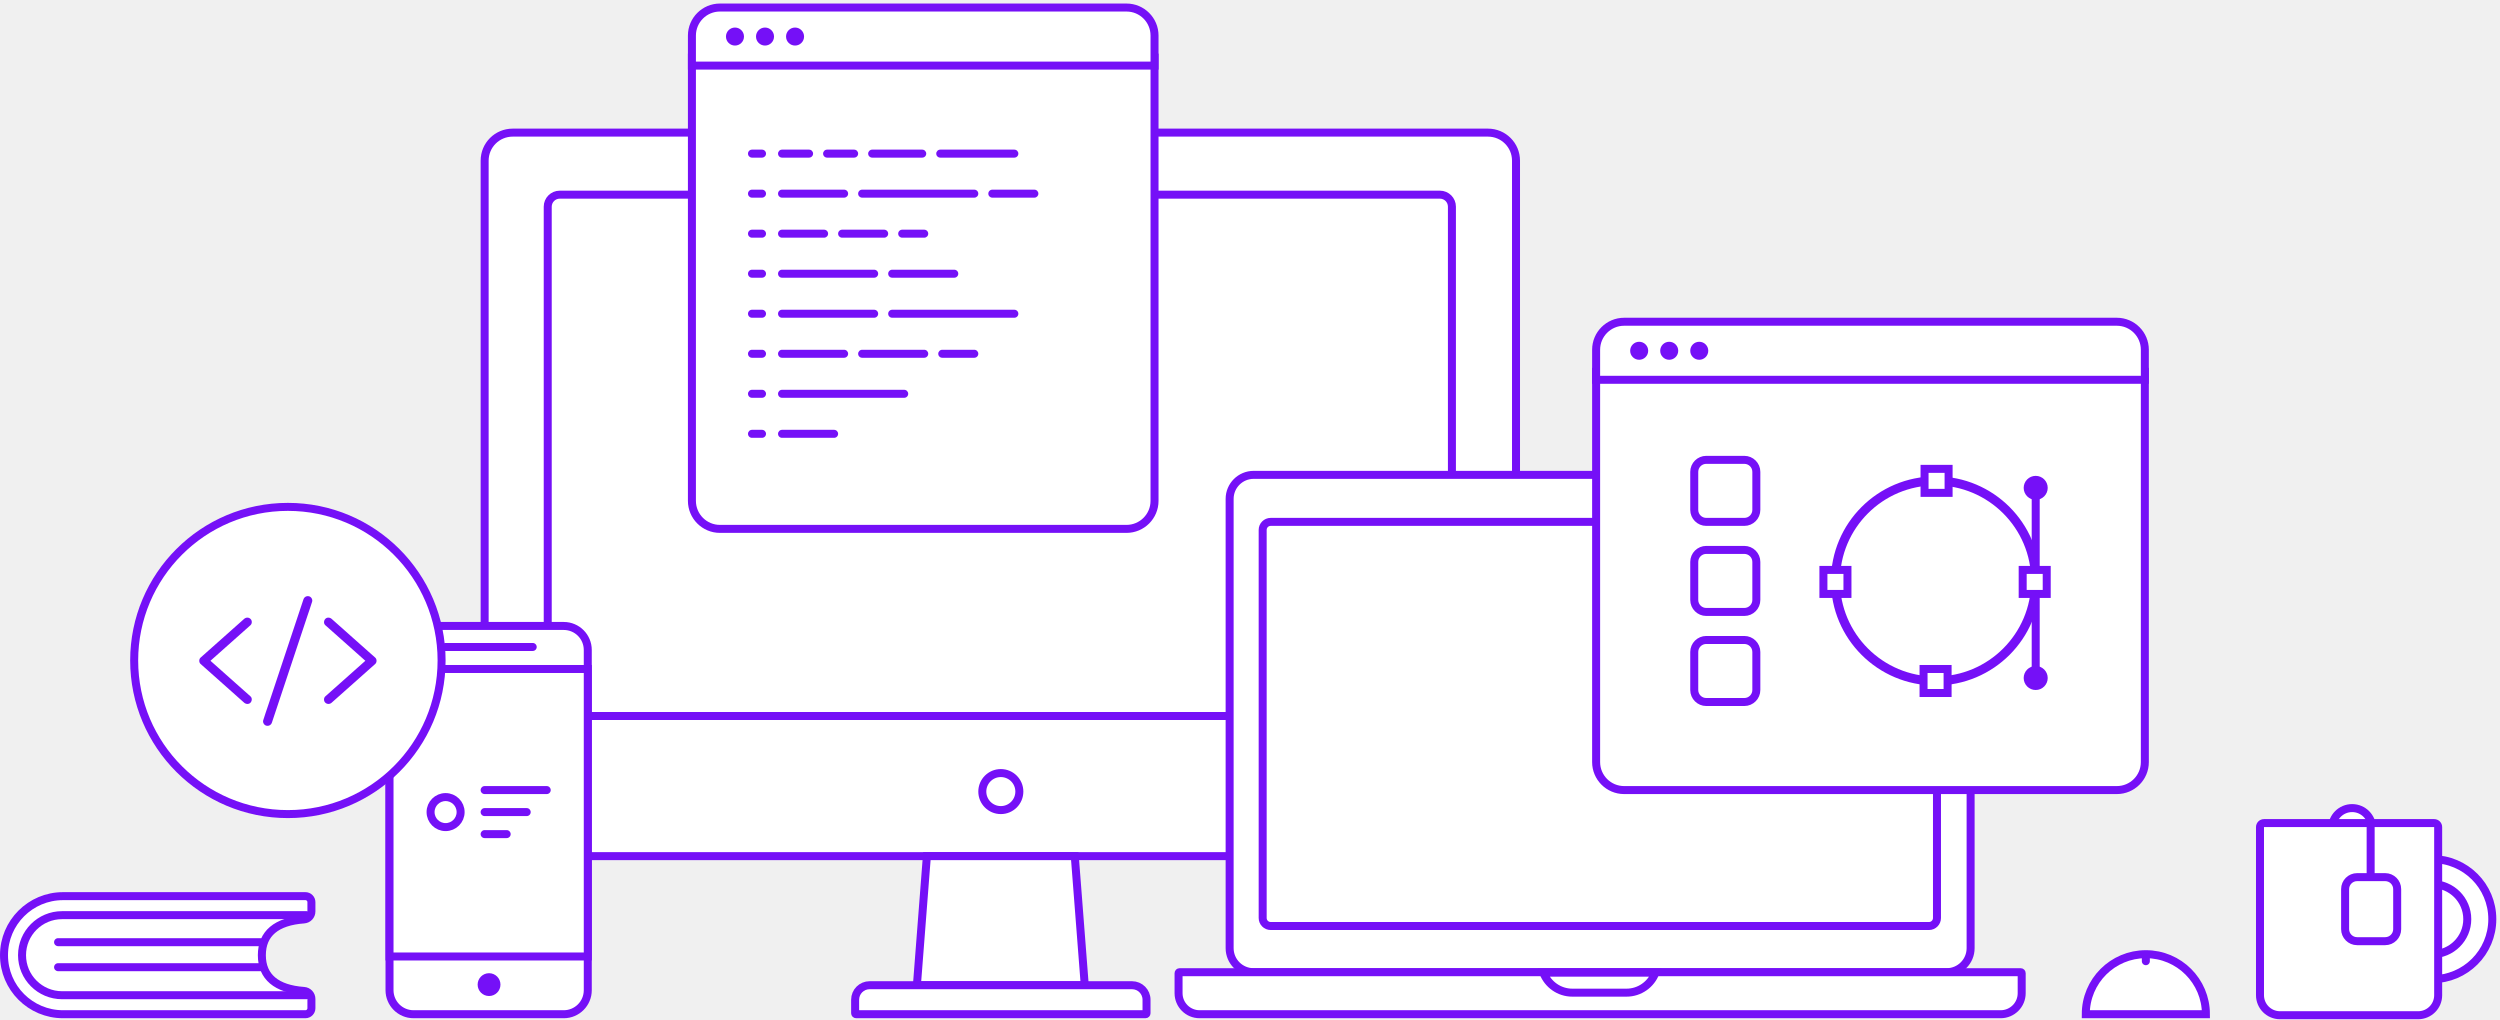
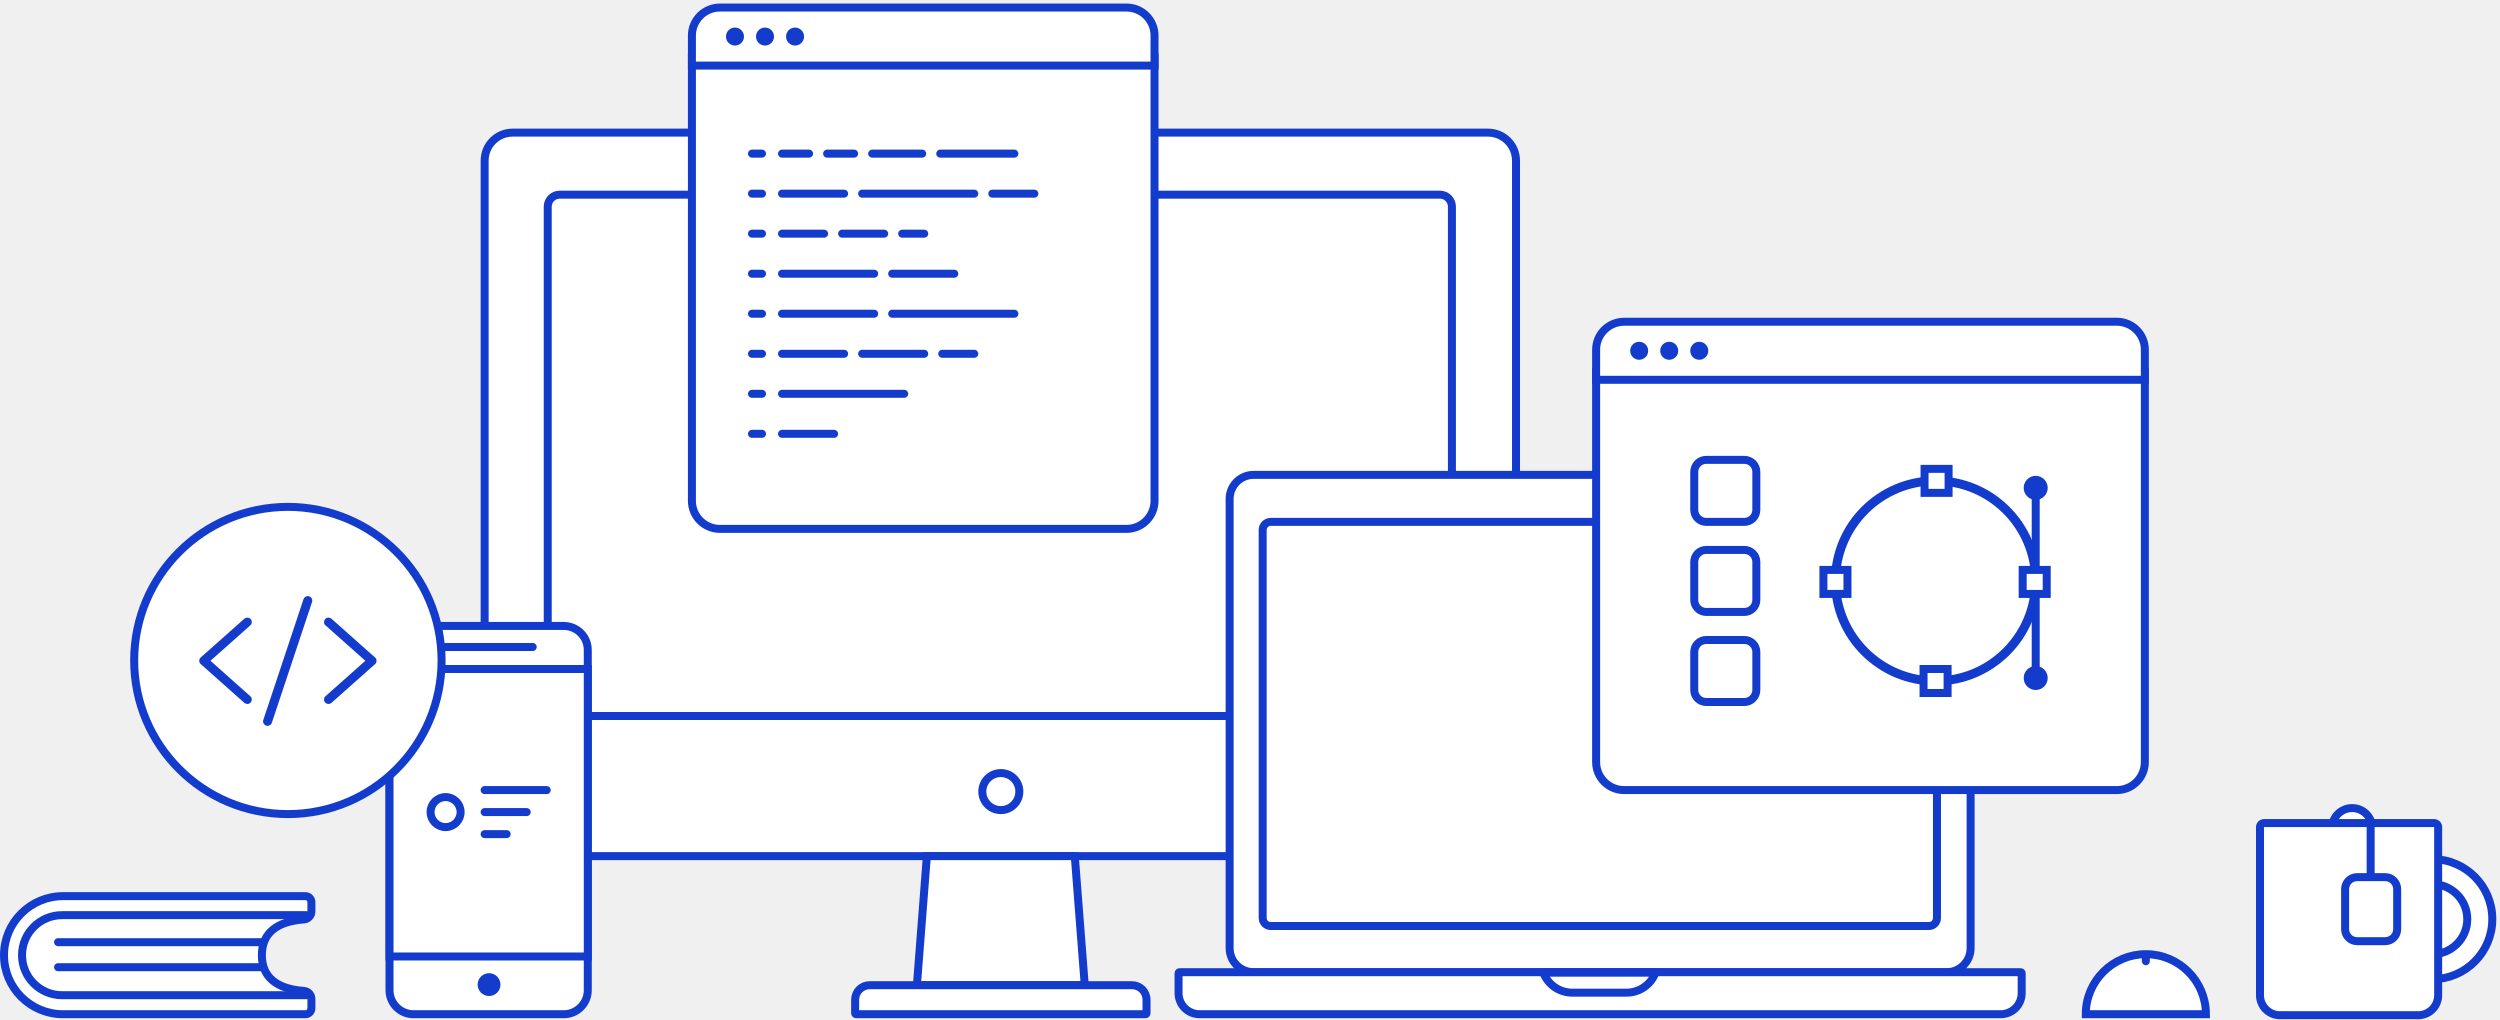
<svg xmlns="http://www.w3.org/2000/svg" width="650px" height="265px" viewBox="0 0 650 265" version="1.1">
  <g id="Website" stroke="none" stroke-width="1" fill="none" fill-rule="evenodd">
    <g id="Group-32" transform="translate(0, 3)">
-       <path d="M126.008,38.765 C126.008,34.738 129.264,31.482 133.298,31.482 L386.872,31.482 C390.899,31.482 394.162,34.74 394.162,38.765 L394.162,212.307 C394.162,216.334 390.906,219.591 386.872,219.591 L133.298,219.591 C129.271,219.591 126.008,216.332 126.008,212.307 L126.008,38.765 Z" id="Case" stroke="#7510F7" stroke-width="2.081" fill="#FFFFFF" />
-       <path d="M142.41,50.737 C142.41,49.012 143.813,47.613 145.536,47.613 L374.374,47.613 C376.103,47.613 377.5,49.004 377.5,50.737 L377.5,180.042 C377.5,181.766 376.097,183.166 374.374,183.166 L145.536,183.166 C143.807,183.166 142.41,181.774 142.41,180.042 L142.41,50.737 Z" id="Case" stroke="#7510F7" stroke-width="2.081" fill="#FFFFFF" />
-       <path d="M240.99,219.591 L279.441,219.591 L282.037,253.154 L238.394,253.154 L240.99,219.591 Z" id="Case" stroke="#7510F7" stroke-width="2.081" fill="#FFFFFF" />
-       <path d="M222.334,253.411 L222.334,256.927 C222.334,259.007 224.024,260.699 226.104,260.699 L294.326,260.699 C296.402,260.699 298.096,259.007 298.096,256.927 L298.096,253.411 C298.096,253.266 297.984,253.154 297.835,253.154 L222.596,253.154 C222.45,253.154 222.334,253.269 222.334,253.411 Z" id="Keyboard" stroke="#7510F7" stroke-width="2.081" fill="#FFFFFF" transform="translate(260.2153, 256.9265) scale(1, -1) translate(-260.2153, -256.9265) " />
-       <ellipse id="Oval-6" stroke="#7510F7" stroke-width="2.081" cx="260.215" cy="202.809" rx="4.816" ry="4.813" />
-       <rect id="Case" stroke="#7510F7" stroke-width="2.081" fill="#FFFFFF" x="101.275" y="159.75" width="51.547" height="100.949" rx="6.244" />
-       <path d="M101.275,170.937 L152.822,170.937 L152.822,245.687 L101.275,245.687 L101.275,170.937 Z" id="Case" stroke="#7510F7" stroke-width="2.081" fill="#FFFFFF" />
-       <rect id="Rectangle-11" fill="#7510F7" x="114.812" y="164.173" width="24.733" height="2.081" rx="1.041" />
-       <rect id="Rectangle-11" fill="#7510F7" x="124.185" y="250.032" width="5.936" height="5.932" rx="2.966" />
-       <ellipse id="Oval-6" stroke="#7510F7" stroke-width="2.081" fill="#FFFFFF" cx="115.854" cy="208.143" rx="3.905" ry="3.903" />
-       <rect id="Rectangle-11" fill="#7510F7" x="124.966" y="201.378" width="18.224" height="2.081" rx="1.041" />
-       <rect id="Rectangle-11" fill="#7510F7" x="124.966" y="207.102" width="13.017" height="2.081" rx="1.041" />
-       <rect id="Rectangle-11" fill="#7510F7" x="124.966" y="212.826" width="7.81" height="2.081" rx="1.041" />
-       <ellipse id="Oval-7" stroke="#7510F7" stroke-width="2.081" fill="#FFFFFF" cx="74.849" cy="168.726" rx="39.964" ry="39.937" />
-       <rect id="Case" stroke="#7510F7" stroke-width="2.081" fill="#FFFFFF" x="319.705" y="120.463" width="192.654" height="129.309" rx="6.244" />
-       <path d="M306.426,250.026 L306.426,255.235 C306.426,258.248 308.874,260.699 311.888,260.699 L520.176,260.699 C523.187,260.699 525.638,258.25 525.638,255.235 L525.638,250.026 C525.638,249.884 525.525,249.772 525.379,249.772 L306.685,249.772 C306.539,249.772 306.426,249.884 306.426,250.026 Z" id="Keyboard" stroke="#7510F7" stroke-width="2.081" fill="#FFFFFF" />
-       <path d="M430.429,249.889 L401.27,249.888 C402.434,252.961 405.402,255.092 408.808,255.092 L422.891,255.092 C426.297,255.092 429.265,252.962 430.429,249.889 Z" id="Notch" stroke="#7510F7" stroke-width="2.081" fill="#FFFFFF" />
-       <rect id="Screen" stroke="#7510F7" stroke-width="2.081" fill="#FFFFFF" x="328.295" y="132.691" width="175.32" height="105.073" rx="2.081" />
+       <path d="M126.008,38.765 C126.008,34.738 129.264,31.482 133.298,31.482 L386.872,31.482 C390.899,31.482 394.162,34.74 394.162,38.765 L394.162,212.307 C394.162,216.334 390.906,219.591 386.872,219.591 L133.298,219.591 C129.271,219.591 126.008,216.332 126.008,212.307 L126.008,38.765 Z" id="Case" stroke="#133ccd" stroke-width="2.081" fill="#FFFFFF" />
+       <path d="M142.41,50.737 C142.41,49.012 143.813,47.613 145.536,47.613 L374.374,47.613 C376.103,47.613 377.5,49.004 377.5,50.737 L377.5,180.042 C377.5,181.766 376.097,183.166 374.374,183.166 L145.536,183.166 C143.807,183.166 142.41,181.774 142.41,180.042 L142.41,50.737 Z" id="Case" stroke="#133ccd" stroke-width="2.081" fill="#FFFFFF" />
+       <path d="M240.99,219.591 L279.441,219.591 L282.037,253.154 L238.394,253.154 L240.99,219.591 Z" id="Case" stroke="#133ccd" stroke-width="2.081" fill="#FFFFFF" />
+       <path d="M222.334,253.411 L222.334,256.927 C222.334,259.007 224.024,260.699 226.104,260.699 L294.326,260.699 C296.402,260.699 298.096,259.007 298.096,256.927 L298.096,253.411 C298.096,253.266 297.984,253.154 297.835,253.154 L222.596,253.154 C222.45,253.154 222.334,253.269 222.334,253.411 Z" id="Keyboard" stroke="#133ccd" stroke-width="2.081" fill="#FFFFFF" transform="translate(260.2153, 256.9265) scale(1, -1) translate(-260.2153, -256.9265) " />
+       <ellipse id="Oval-6" stroke="#133ccd" stroke-width="2.081" cx="260.215" cy="202.809" rx="4.816" ry="4.813" />
+       <rect id="Case" stroke="#133ccd" stroke-width="2.081" fill="#FFFFFF" x="101.275" y="159.75" width="51.547" height="100.949" rx="6.244" />
+       <path d="M101.275,170.937 L152.822,170.937 L152.822,245.687 L101.275,245.687 L101.275,170.937 Z" id="Case" stroke="#133ccd" stroke-width="2.081" fill="#FFFFFF" />
+       <rect id="Rectangle-11" fill="#133ccd" x="114.812" y="164.173" width="24.733" height="2.081" rx="1.041" />
+       <rect id="Rectangle-11" fill="#133ccd" x="124.185" y="250.032" width="5.936" height="5.932" rx="2.966" />
+       <ellipse id="Oval-6" stroke="#133ccd" stroke-width="2.081" fill="#FFFFFF" cx="115.854" cy="208.143" rx="3.905" ry="3.903" />
+       <rect id="Rectangle-11" fill="#133ccd" x="124.966" y="201.378" width="18.224" height="2.081" rx="1.041" />
+       <rect id="Rectangle-11" fill="#133ccd" x="124.966" y="207.102" width="13.017" height="2.081" rx="1.041" />
+       <rect id="Rectangle-11" fill="#133ccd" x="124.966" y="212.826" width="7.81" height="2.081" rx="1.041" />
+       <ellipse id="Oval-7" stroke="#133ccd" stroke-width="2.081" fill="#FFFFFF" cx="74.849" cy="168.726" rx="39.964" ry="39.937" />
+       <rect id="Case" stroke="#133ccd" stroke-width="2.081" fill="#FFFFFF" x="319.705" y="120.463" width="192.654" height="129.309" rx="6.244" />
+       <path d="M306.426,250.026 L306.426,255.235 C306.426,258.248 308.874,260.699 311.888,260.699 L520.176,260.699 C523.187,260.699 525.638,258.25 525.638,255.235 L525.638,250.026 C525.638,249.884 525.525,249.772 525.379,249.772 L306.685,249.772 C306.539,249.772 306.426,249.884 306.426,250.026 Z" id="Keyboard" stroke="#133ccd" stroke-width="2.081" fill="#FFFFFF" />
+       <path d="M430.429,249.889 L401.27,249.888 C402.434,252.961 405.402,255.092 408.808,255.092 L422.891,255.092 C426.297,255.092 429.265,252.962 430.429,249.889 Z" id="Notch" stroke="#133ccd" stroke-width="2.081" fill="#FFFFFF" />
+       <rect id="Screen" stroke="#133ccd" stroke-width="2.081" fill="#FFFFFF" x="328.295" y="132.691" width="175.32" height="105.073" rx="2.081" />
      <ellipse id="Oval-3" fill="#293347" cx="254.358" cy="49.954" rx="1.302" ry="1.301" />
-       <path d="M179.899,11.968 L300.178,11.968 L300.178,127.228 C300.178,131.249 296.909,134.512 292.886,134.512 L187.191,134.512 C183.166,134.512 179.899,131.248 179.899,127.228 L179.899,11.968 Z" id="Case" stroke="#7510F7" stroke-width="2.081" fill="#FFFFFF" />
-       <path d="M179.899,6.238 C179.899,2.22 183.169,-1.041 187.191,-1.041 L292.886,-1.041 C296.913,-1.041 300.178,2.216 300.178,6.238 L300.178,14.05 L179.899,14.05 L179.899,6.238 Z" id="Case" stroke="#7510F7" stroke-width="2.081" fill="#FFFFFF" />
-       <ellipse id="Oval-5" fill="#7510F7" cx="191.094" cy="6.504" rx="2.343" ry="2.342" />
-       <ellipse id="Oval-5" fill="#7510F7" cx="198.904" cy="6.504" rx="2.343" ry="2.342" />
-       <ellipse id="Oval-5" fill="#7510F7" cx="206.714" cy="6.504" rx="2.343" ry="2.342" />
-       <rect id="Rectangle-11" fill="#7510F7" x="194.478" y="87.94" width="4.686" height="2.081" rx="1.041" />
-       <rect id="Rectangle-11" fill="#7510F7" x="194.478" y="35.905" width="4.686" height="2.081" rx="1.041" />
-       <path d="M203.329,35.905 L210.36,35.905 C210.935,35.905 211.401,36.371 211.401,36.945 C211.401,37.52 210.935,37.986 210.36,37.986 L203.329,37.986 C202.754,37.986 202.288,37.52 202.288,36.945 C202.288,36.371 202.754,35.905 203.329,35.905 Z" id="Rectangle-11" fill="#7510F7" />
-       <path d="M215.045,35.905 L222.075,35.905 C222.65,35.905 223.116,36.371 223.116,36.945 C223.116,37.52 222.65,37.986 222.075,37.986 L215.045,37.986 C214.47,37.986 214.004,37.52 214.004,36.945 C214.004,36.371 214.47,35.905 215.045,35.905 Z" id="Rectangle-11" fill="#7510F7" />
-       <path d="M226.76,35.905 L239.779,35.905 C240.354,35.905 240.82,36.371 240.82,36.945 C240.82,37.52 240.354,37.986 239.779,37.986 L226.76,37.986 C226.186,37.986 225.72,37.52 225.72,36.945 C225.72,36.371 226.186,35.905 226.76,35.905 Z" id="Rectangle-11" fill="#7510F7" />
-       <path d="M244.464,35.905 L263.731,35.905 C264.305,35.905 264.771,36.371 264.771,36.945 C264.771,37.52 264.305,37.986 263.731,37.986 L244.464,37.986 C243.889,37.986 243.423,37.52 243.423,36.945 C243.423,36.371 243.889,35.905 244.464,35.905 Z" id="Rectangle-11" fill="#7510F7" />
-       <rect id="Rectangle-11" fill="#7510F7" x="194.478" y="46.312" width="4.686" height="2.081" rx="1.041" />
-       <rect id="Rectangle-11" fill="#7510F7" x="194.478" y="56.719" width="4.686" height="2.081" rx="1.041" />
-       <rect id="Rectangle-11" fill="#7510F7" x="194.478" y="67.126" width="4.686" height="2.081" rx="1.041" />
-       <rect id="Rectangle-11" fill="#7510F7" x="194.478" y="77.533" width="4.686" height="2.081" rx="1.041" />
-       <rect id="Rectangle-11" fill="#7510F7" x="194.478" y="98.348" width="4.686" height="2.081" rx="1.041" />
-       <rect id="Rectangle-11" fill="#7510F7" x="194.478" y="108.755" width="4.686" height="2.081" rx="1.041" />
-       <rect id="Rectangle-11" fill="#7510F7" x="202.288" y="46.312" width="18.224" height="2.081" rx="1.041" />
-       <rect id="Rectangle-11" fill="#7510F7" x="223.116" y="46.312" width="31.241" height="2.081" rx="1.041" />
-       <rect id="Rectangle-11" fill="#7510F7" x="256.961" y="46.312" width="13.017" height="2.081" rx="1.041" />
-       <rect id="Rectangle-11" fill="#7510F7" x="202.288" y="56.719" width="13.017" height="2.081" rx="1.041" />
-       <rect id="Rectangle-11" fill="#7510F7" x="217.909" y="56.719" width="13.017" height="2.081" rx="1.041" />
-       <rect id="Rectangle-11" fill="#7510F7" x="233.53" y="56.719" width="7.81" height="2.081" rx="1.041" />
-       <rect id="Rectangle-11" fill="#7510F7" x="202.288" y="67.126" width="26.035" height="2.081" rx="1.041" />
-       <rect id="Rectangle-11" fill="#7510F7" x="230.926" y="67.126" width="18.224" height="2.081" rx="1.041" />
-       <rect id="Rectangle-11" fill="#7510F7" x="202.288" y="77.533" width="26.035" height="2.081" rx="1.041" />
-       <rect id="Rectangle-11" fill="#7510F7" x="230.926" y="77.533" width="33.845" height="2.081" rx="1.041" />
-       <rect id="Rectangle-11" fill="#7510F7" x="202.288" y="87.94" width="18.224" height="2.081" rx="1.041" />
-       <rect id="Rectangle-11" fill="#7510F7" x="223.116" y="87.94" width="18.224" height="2.081" rx="1.041" />
-       <rect id="Rectangle-11" fill="#7510F7" x="243.944" y="87.94" width="10.414" height="2.081" rx="1.041" />
-       <rect id="Rectangle-11" fill="#7510F7" x="202.288" y="98.348" width="33.845" height="2.081" rx="1.041" />
-       <rect id="Rectangle-11" fill="#7510F7" x="202.288" y="108.755" width="15.621" height="2.081" rx="1.041" />
-       <path d="M414.991,93.664 L557.659,93.664 L557.659,195.143 C557.659,199.163 554.4,202.419 550.374,202.419 L422.277,202.419 C418.256,202.419 414.991,199.157 414.991,195.143 L414.991,93.664 Z" id="Case" stroke="#7510F7" stroke-width="2.081" fill="#FFFFFF" />
-       <path d="M414.991,87.934 C414.991,83.913 418.251,80.655 422.277,80.655 L550.374,80.655 C554.398,80.655 557.659,83.912 557.659,87.934 L557.659,95.746 L414.991,95.746 L414.991,87.934 Z" id="Case" stroke="#7510F7" stroke-width="2.081" fill="#FFFFFF" />
-       <ellipse id="Oval-5" fill="#7510F7" cx="426.186" cy="88.201" rx="2.343" ry="2.342" />
-       <ellipse id="Oval-5" fill="#7510F7" cx="433.996" cy="88.201" rx="2.343" ry="2.342" />
-       <ellipse id="Oval-5" fill="#7510F7" cx="441.806" cy="88.201" rx="2.343" ry="2.342" />
-       <ellipse id="Oval-6" stroke="#7510F7" stroke-width="2.342" fill="#FFFFFF" cx="503.248" cy="148.042" rx="26.035" ry="26.018" />
-       <path d="M500.383,118.902 L500.383,125.146 L506.633,125.146 L506.633,118.902 L500.383,118.902 Z" id="Rectangle-12" stroke="#7510F7" stroke-width="2.081" fill="#FFFFFF" />
-       <path d="M500.123,170.937 L500.123,177.182 L506.373,177.182 L506.373,170.937 L500.123,170.937 Z" id="Rectangle-12" stroke="#7510F7" stroke-width="2.081" fill="#FFFFFF" />
-       <path d="M474.089,145.18 L474.089,151.424 L480.338,151.424 L480.338,145.18 L474.089,145.18 Z" id="Rectangle-12" stroke="#7510F7" stroke-width="2.081" fill="#FFFFFF" />
-       <path d="M525.897,145.18 L525.897,151.424 L532.147,151.424 L532.147,145.18 L525.897,145.18 Z" id="Rectangle-12" stroke="#7510F7" stroke-width="2.081" fill="#FFFFFF" />
-       <line x1="529.282" y1="124.626" x2="529.282" y2="144.139" id="Line" stroke="#7510F7" stroke-width="2.081" stroke-linecap="square" />
-       <line x1="529.282" y1="151.944" x2="529.282" y2="171.458" id="Line" stroke="#7510F7" stroke-width="2.081" stroke-linecap="square" />
-       <ellipse id="Oval-5" fill="#7510F7" cx="529.282" cy="123.845" rx="3.124" ry="3.122" />
-       <ellipse id="Oval-5" fill="#7510F7" cx="529.282" cy="173.279" rx="3.124" ry="3.122" />
-       <g id="Group-60" transform="translate(439.4632, 115.5194)" fill="#FFFFFF" stroke="#7510F7" stroke-width="2.081">
+       <path d="M179.899,11.968 L300.178,11.968 L300.178,127.228 C300.178,131.249 296.909,134.512 292.886,134.512 L187.191,134.512 C183.166,134.512 179.899,131.248 179.899,127.228 L179.899,11.968 Z" id="Case" stroke="#133ccd" stroke-width="2.081" fill="#FFFFFF" />
+       <path d="M179.899,6.238 C179.899,2.22 183.169,-1.041 187.191,-1.041 L292.886,-1.041 C296.913,-1.041 300.178,2.216 300.178,6.238 L300.178,14.05 L179.899,14.05 L179.899,6.238 Z" id="Case" stroke="#133ccd" stroke-width="2.081" fill="#FFFFFF" />
+       <ellipse id="Oval-5" fill="#133ccd" cx="191.094" cy="6.504" rx="2.343" ry="2.342" />
+       <ellipse id="Oval-5" fill="#133ccd" cx="198.904" cy="6.504" rx="2.343" ry="2.342" />
+       <ellipse id="Oval-5" fill="#133ccd" cx="206.714" cy="6.504" rx="2.343" ry="2.342" />
+       <rect id="Rectangle-11" fill="#133ccd" x="194.478" y="87.94" width="4.686" height="2.081" rx="1.041" />
+       <rect id="Rectangle-11" fill="#133ccd" x="194.478" y="35.905" width="4.686" height="2.081" rx="1.041" />
+       <path d="M203.329,35.905 L210.36,35.905 C210.935,35.905 211.401,36.371 211.401,36.945 C211.401,37.52 210.935,37.986 210.36,37.986 L203.329,37.986 C202.754,37.986 202.288,37.52 202.288,36.945 C202.288,36.371 202.754,35.905 203.329,35.905 Z" id="Rectangle-11" fill="#133ccd" />
+       <path d="M215.045,35.905 L222.075,35.905 C222.65,35.905 223.116,36.371 223.116,36.945 C223.116,37.52 222.65,37.986 222.075,37.986 L215.045,37.986 C214.47,37.986 214.004,37.52 214.004,36.945 C214.004,36.371 214.47,35.905 215.045,35.905 Z" id="Rectangle-11" fill="#133ccd" />
+       <path d="M226.76,35.905 L239.779,35.905 C240.354,35.905 240.82,36.371 240.82,36.945 C240.82,37.52 240.354,37.986 239.779,37.986 L226.76,37.986 C226.186,37.986 225.72,37.52 225.72,36.945 C225.72,36.371 226.186,35.905 226.76,35.905 Z" id="Rectangle-11" fill="#133ccd" />
+       <path d="M244.464,35.905 L263.731,35.905 C264.305,35.905 264.771,36.371 264.771,36.945 C264.771,37.52 264.305,37.986 263.731,37.986 L244.464,37.986 C243.889,37.986 243.423,37.52 243.423,36.945 C243.423,36.371 243.889,35.905 244.464,35.905 Z" id="Rectangle-11" fill="#133ccd" />
+       <rect id="Rectangle-11" fill="#133ccd" x="194.478" y="46.312" width="4.686" height="2.081" rx="1.041" />
+       <rect id="Rectangle-11" fill="#133ccd" x="194.478" y="56.719" width="4.686" height="2.081" rx="1.041" />
+       <rect id="Rectangle-11" fill="#133ccd" x="194.478" y="67.126" width="4.686" height="2.081" rx="1.041" />
+       <rect id="Rectangle-11" fill="#133ccd" x="194.478" y="77.533" width="4.686" height="2.081" rx="1.041" />
+       <rect id="Rectangle-11" fill="#133ccd" x="194.478" y="98.348" width="4.686" height="2.081" rx="1.041" />
+       <rect id="Rectangle-11" fill="#133ccd" x="194.478" y="108.755" width="4.686" height="2.081" rx="1.041" />
+       <rect id="Rectangle-11" fill="#133ccd" x="202.288" y="46.312" width="18.224" height="2.081" rx="1.041" />
+       <rect id="Rectangle-11" fill="#133ccd" x="223.116" y="46.312" width="31.241" height="2.081" rx="1.041" />
+       <rect id="Rectangle-11" fill="#133ccd" x="256.961" y="46.312" width="13.017" height="2.081" rx="1.041" />
+       <rect id="Rectangle-11" fill="#133ccd" x="202.288" y="56.719" width="13.017" height="2.081" rx="1.041" />
+       <rect id="Rectangle-11" fill="#133ccd" x="217.909" y="56.719" width="13.017" height="2.081" rx="1.041" />
+       <rect id="Rectangle-11" fill="#133ccd" x="233.53" y="56.719" width="7.81" height="2.081" rx="1.041" />
+       <rect id="Rectangle-11" fill="#133ccd" x="202.288" y="67.126" width="26.035" height="2.081" rx="1.041" />
+       <rect id="Rectangle-11" fill="#133ccd" x="230.926" y="67.126" width="18.224" height="2.081" rx="1.041" />
+       <rect id="Rectangle-11" fill="#133ccd" x="202.288" y="77.533" width="26.035" height="2.081" rx="1.041" />
+       <rect id="Rectangle-11" fill="#133ccd" x="230.926" y="77.533" width="33.845" height="2.081" rx="1.041" />
+       <rect id="Rectangle-11" fill="#133ccd" x="202.288" y="87.94" width="18.224" height="2.081" rx="1.041" />
+       <rect id="Rectangle-11" fill="#133ccd" x="223.116" y="87.94" width="18.224" height="2.081" rx="1.041" />
+       <rect id="Rectangle-11" fill="#133ccd" x="243.944" y="87.94" width="10.414" height="2.081" rx="1.041" />
+       <rect id="Rectangle-11" fill="#133ccd" x="202.288" y="98.348" width="33.845" height="2.081" rx="1.041" />
+       <rect id="Rectangle-11" fill="#133ccd" x="202.288" y="108.755" width="15.621" height="2.081" rx="1.041" />
+       <path d="M414.991,93.664 L557.659,93.664 L557.659,195.143 C557.659,199.163 554.4,202.419 550.374,202.419 L422.277,202.419 C418.256,202.419 414.991,199.157 414.991,195.143 L414.991,93.664 Z" id="Case" stroke="#133ccd" stroke-width="2.081" fill="#FFFFFF" />
+       <path d="M414.991,87.934 C414.991,83.913 418.251,80.655 422.277,80.655 L550.374,80.655 C554.398,80.655 557.659,83.912 557.659,87.934 L557.659,95.746 L414.991,95.746 L414.991,87.934 Z" id="Case" stroke="#133ccd" stroke-width="2.081" fill="#FFFFFF" />
+       <ellipse id="Oval-5" fill="#133ccd" cx="426.186" cy="88.201" rx="2.343" ry="2.342" />
+       <ellipse id="Oval-5" fill="#133ccd" cx="433.996" cy="88.201" rx="2.343" ry="2.342" />
+       <ellipse id="Oval-5" fill="#133ccd" cx="441.806" cy="88.201" rx="2.343" ry="2.342" />
+       <ellipse id="Oval-6" stroke="#133ccd" stroke-width="2.342" fill="#FFFFFF" cx="503.248" cy="148.042" rx="26.035" ry="26.018" />
+       <path d="M500.383,118.902 L500.383,125.146 L506.633,125.146 L506.633,118.902 L500.383,118.902 Z" id="Rectangle-12" stroke="#133ccd" stroke-width="2.081" fill="#FFFFFF" />
+       <path d="M500.123,170.937 L500.123,177.182 L506.373,177.182 L506.373,170.937 L500.123,170.937 Z" id="Rectangle-12" stroke="#133ccd" stroke-width="2.081" fill="#FFFFFF" />
+       <path d="M474.089,145.18 L474.089,151.424 L480.338,151.424 L480.338,145.18 L474.089,145.18 Z" id="Rectangle-12" stroke="#133ccd" stroke-width="2.081" fill="#FFFFFF" />
+       <path d="M525.897,145.18 L525.897,151.424 L532.147,151.424 L532.147,145.18 L525.897,145.18 Z" id="Rectangle-12" stroke="#133ccd" stroke-width="2.081" fill="#FFFFFF" />
+       <line x1="529.282" y1="124.626" x2="529.282" y2="144.139" id="Line" stroke="#133ccd" stroke-width="2.081" stroke-linecap="square" />
+       <line x1="529.282" y1="151.944" x2="529.282" y2="171.458" id="Line" stroke="#133ccd" stroke-width="2.081" stroke-linecap="square" />
+       <ellipse id="Oval-5" fill="#133ccd" cx="529.282" cy="123.845" rx="3.124" ry="3.122" />
+       <ellipse id="Oval-5" fill="#133ccd" cx="529.282" cy="173.279" rx="3.124" ry="3.122" />
+       <g id="Group-60" transform="translate(439.4632, 115.5194)" fill="#FFFFFF" stroke="#133ccd" stroke-width="2.081">
        <rect id="Rectangle-15" x="1.041" y="1.041" width="16.143" height="16.131" rx="3.122" />
        <rect id="Rectangle-15" x="1.041" y="24.457" width="16.143" height="16.131" rx="3.122" />
        <rect id="Rectangle-15" x="1.041" y="47.873" width="16.143" height="16.131" rx="3.122" />
      </g>
-       <ellipse id="Oval-8" stroke="#7510F7" stroke-width="2.081" fill="#FFFFFF" cx="632.379" cy="235.982" rx="15.621" ry="15.611" />
-       <ellipse id="Oval-8" stroke="#7510F7" stroke-width="2.081" fill="#FFFFFF" cx="632.379" cy="235.982" rx="9.112" ry="9.106" />
-       <ellipse id="Oval-8" stroke="#7510F7" stroke-width="2.081" fill="#FFFFFF" cx="611.552" cy="212.306" rx="5.207" ry="5.204" />
-       <path d="M588.64,211.005 C588.065,211.005 587.599,211.471 587.599,212.046 L587.599,255.756 C587.599,258.63 589.929,260.959 592.803,260.959 L628.72,260.959 C631.594,260.959 633.924,258.63 633.924,255.756 L633.924,212.046 C633.924,211.471 633.458,211.005 632.883,211.005 L588.64,211.005 Z" id="Rectangle-16" stroke="#7510F7" stroke-width="2.081" fill="#FFFFFF" />
-       <rect id="Rectangle-16" stroke="#7510F7" stroke-width="2.081" fill="#FFFFFF" x="609.729" y="225.055" width="13.539" height="16.651" rx="3.122" />
-       <line x1="616.368" y1="211.395" x2="616.368" y2="223.233" id="Line-2" stroke="#7510F7" stroke-width="2.081" stroke-linecap="square" />
-       <path d="M557.92,260.699 C566.548,260.699 573.541,260.699 573.541,260.699 C573.541,252.078 566.548,245.088 557.92,245.088 C549.293,245.088 542.3,252.078 542.3,260.699 C542.3,260.699 549.293,260.699 557.92,260.699 Z" id="Oval-8" stroke="#7510F7" stroke-width="2.081" fill="#FFFFFF" />
-       <rect id="Rectangle-11" fill="#7510F7" x="556.879" y="244.568" width="2.083" height="3.382" rx="1.041" />
-       <path d="M16.391,229.998 C7.913,229.998 1.041,236.871 1.041,245.349 C1.041,253.827 7.913,260.699 16.391,260.699 L79.407,260.699 C80.269,260.699 80.968,260 80.968,259.138 L80.968,256.722 C80.968,255.63 80.124,254.723 79.034,254.646 C71.88,254.138 68.081,250.995 68.081,245.349 C68.081,239.702 71.88,236.559 79.034,236.051 C80.124,235.974 80.968,235.067 80.968,233.975 L80.968,231.559 C80.968,230.697 80.269,229.998 79.407,229.998 L16.391,229.998 Z" id="Rectangle-17" stroke="#7510F7" stroke-width="2.081" fill="#FFFFFF" />
-       <path d="M80.186,255.3 C80.186,255.552 79.982,255.756 79.73,255.756 L79.73,255.756 L72.353,255.756 L16.141,255.756 C10.39,255.756 5.728,251.096 5.728,245.349 C5.728,239.601 10.39,234.941 16.141,234.941 L72.353,234.941 L79.73,234.941 L79.73,234.941 C79.982,234.941 80.186,235.146 80.186,235.397" id="Rectangle-19" stroke="#7510F7" stroke-width="2.081" />
-       <rect id="Rectangle-18" fill="#7510F7" x="14.059" y="240.926" width="54.673" height="2.081" rx="1.041" />
-       <rect id="Rectangle-18" fill="#7510F7" x="14.059" y="247.43" width="54.673" height="2.081" rx="1.041" />
-       <path d="M65.127,178.055 C63.849,176.92 62.571,175.785 61.294,174.65 C59.257,172.843 57.227,171.03 55.191,169.223 C54.724,168.812 54.258,168.395 53.797,167.983 C53.797,168.528 53.797,169.078 53.797,169.622 C55.074,168.487 56.352,167.352 57.63,166.217 C59.666,164.41 61.696,162.597 63.732,160.79 C64.199,160.379 64.666,159.962 65.127,159.551 C65.582,159.145 65.576,158.317 65.127,157.912 C64.642,157.466 63.966,157.477 63.475,157.912 C62.198,159.047 60.92,160.182 59.642,161.317 C57.606,163.124 55.576,164.937 53.54,166.744 C53.073,167.155 52.607,167.572 52.146,167.983 C51.696,168.383 51.696,169.223 52.146,169.622 C53.423,170.758 54.701,171.893 55.979,173.028 C58.015,174.835 60.045,176.648 62.081,178.455 C62.548,178.866 63.015,179.283 63.475,179.694 C63.931,180.1 64.683,180.175 65.127,179.694 C65.535,179.254 65.611,178.489 65.127,178.055 L65.127,178.055 Z" id="Shape" fill="#7510F7" fill-rule="nonzero" />
-       <path d="M84.583,159.554 C85.86,160.689 87.138,161.824 88.416,162.959 C90.452,164.766 92.482,166.579 94.518,168.386 C94.985,168.797 95.452,169.214 95.912,169.625 C95.912,169.081 95.912,168.531 95.912,167.986 C94.635,169.121 93.357,170.256 92.079,171.392 C90.043,173.199 88.013,175.011 85.977,176.818 C85.51,177.23 85.043,177.647 84.583,178.058 C84.128,178.463 84.133,179.291 84.583,179.697 C85.067,180.143 85.744,180.131 86.234,179.697 C87.511,178.562 88.789,177.427 90.067,176.291 C92.103,174.484 94.133,172.672 96.169,170.865 C96.636,170.453 97.103,170.036 97.563,169.625 C98.013,169.226 98.013,168.386 97.563,167.986 C96.286,166.851 95.008,165.716 93.73,164.581 C91.694,162.774 89.664,160.961 87.628,159.154 C87.161,158.743 86.695,158.326 86.234,157.914 C85.779,157.509 85.026,157.434 84.583,157.914 C84.174,158.355 84.098,159.119 84.583,159.554 L84.583,159.554 Z" id="Shape" fill="#7510F7" fill-rule="nonzero" />
-       <path d="M70.694,184.876 C71.044,183.833 71.388,182.791 71.738,181.742 C72.572,179.235 73.407,176.733 74.241,174.225 C75.244,171.202 76.248,168.184 77.257,165.161 C78.126,162.549 78.996,159.937 79.865,157.325 C80.279,156.056 80.746,154.794 81.131,153.508 C81.137,153.491 81.143,153.473 81.148,153.456 C81.341,152.883 80.927,152.164 80.332,152.031 C79.69,151.886 79.101,152.222 78.896,152.842 C78.546,153.885 78.202,154.927 77.852,155.975 C77.018,158.483 76.184,160.985 75.349,163.493 C74.346,166.516 73.342,169.534 72.333,172.557 C71.464,175.169 70.595,177.781 69.725,180.393 C69.311,181.656 68.844,182.918 68.459,184.204 C68.453,184.221 68.448,184.239 68.442,184.256 C68.249,184.829 68.663,185.548 69.259,185.681 C69.9,185.826 70.49,185.49 70.694,184.876 L70.694,184.876 Z" id="Shape" fill="#7510F7" fill-rule="nonzero" />
+       <ellipse id="Oval-8" stroke="#133ccd" stroke-width="2.081" fill="#FFFFFF" cx="632.379" cy="235.982" rx="15.621" ry="15.611" />
+       <ellipse id="Oval-8" stroke="#133ccd" stroke-width="2.081" fill="#FFFFFF" cx="632.379" cy="235.982" rx="9.112" ry="9.106" />
+       <ellipse id="Oval-8" stroke="#133ccd" stroke-width="2.081" fill="#FFFFFF" cx="611.552" cy="212.306" rx="5.207" ry="5.204" />
+       <path d="M588.64,211.005 C588.065,211.005 587.599,211.471 587.599,212.046 L587.599,255.756 C587.599,258.63 589.929,260.959 592.803,260.959 L628.72,260.959 C631.594,260.959 633.924,258.63 633.924,255.756 L633.924,212.046 C633.924,211.471 633.458,211.005 632.883,211.005 L588.64,211.005 Z" id="Rectangle-16" stroke="#133ccd" stroke-width="2.081" fill="#FFFFFF" />
+       <rect id="Rectangle-16" stroke="#133ccd" stroke-width="2.081" fill="#FFFFFF" x="609.729" y="225.055" width="13.539" height="16.651" rx="3.122" />
+       <line x1="616.368" y1="211.395" x2="616.368" y2="223.233" id="Line-2" stroke="#133ccd" stroke-width="2.081" stroke-linecap="square" />
+       <path d="M557.92,260.699 C566.548,260.699 573.541,260.699 573.541,260.699 C573.541,252.078 566.548,245.088 557.92,245.088 C549.293,245.088 542.3,252.078 542.3,260.699 C542.3,260.699 549.293,260.699 557.92,260.699 Z" id="Oval-8" stroke="#133ccd" stroke-width="2.081" fill="#FFFFFF" />
+       <rect id="Rectangle-11" fill="#133ccd" x="556.879" y="244.568" width="2.083" height="3.382" rx="1.041" />
+       <path d="M16.391,229.998 C7.913,229.998 1.041,236.871 1.041,245.349 C1.041,253.827 7.913,260.699 16.391,260.699 L79.407,260.699 C80.269,260.699 80.968,260 80.968,259.138 L80.968,256.722 C80.968,255.63 80.124,254.723 79.034,254.646 C71.88,254.138 68.081,250.995 68.081,245.349 C68.081,239.702 71.88,236.559 79.034,236.051 C80.124,235.974 80.968,235.067 80.968,233.975 L80.968,231.559 C80.968,230.697 80.269,229.998 79.407,229.998 L16.391,229.998 Z" id="Rectangle-17" stroke="#133ccd" stroke-width="2.081" fill="#FFFFFF" />
+       <path d="M80.186,255.3 C80.186,255.552 79.982,255.756 79.73,255.756 L79.73,255.756 L72.353,255.756 L16.141,255.756 C10.39,255.756 5.728,251.096 5.728,245.349 C5.728,239.601 10.39,234.941 16.141,234.941 L72.353,234.941 L79.73,234.941 L79.73,234.941 C79.982,234.941 80.186,235.146 80.186,235.397" id="Rectangle-19" stroke="#133ccd" stroke-width="2.081" />
+       <rect id="Rectangle-18" fill="#133ccd" x="14.059" y="240.926" width="54.673" height="2.081" rx="1.041" />
+       <rect id="Rectangle-18" fill="#133ccd" x="14.059" y="247.43" width="54.673" height="2.081" rx="1.041" />
+       <path d="M65.127,178.055 C63.849,176.92 62.571,175.785 61.294,174.65 C59.257,172.843 57.227,171.03 55.191,169.223 C54.724,168.812 54.258,168.395 53.797,167.983 C53.797,168.528 53.797,169.078 53.797,169.622 C55.074,168.487 56.352,167.352 57.63,166.217 C59.666,164.41 61.696,162.597 63.732,160.79 C64.199,160.379 64.666,159.962 65.127,159.551 C65.582,159.145 65.576,158.317 65.127,157.912 C64.642,157.466 63.966,157.477 63.475,157.912 C62.198,159.047 60.92,160.182 59.642,161.317 C57.606,163.124 55.576,164.937 53.54,166.744 C53.073,167.155 52.607,167.572 52.146,167.983 C51.696,168.383 51.696,169.223 52.146,169.622 C53.423,170.758 54.701,171.893 55.979,173.028 C58.015,174.835 60.045,176.648 62.081,178.455 C62.548,178.866 63.015,179.283 63.475,179.694 C63.931,180.1 64.683,180.175 65.127,179.694 C65.535,179.254 65.611,178.489 65.127,178.055 L65.127,178.055 Z" id="Shape" fill="#133ccd" fill-rule="nonzero" />
+       <path d="M84.583,159.554 C85.86,160.689 87.138,161.824 88.416,162.959 C90.452,164.766 92.482,166.579 94.518,168.386 C94.985,168.797 95.452,169.214 95.912,169.625 C95.912,169.081 95.912,168.531 95.912,167.986 C94.635,169.121 93.357,170.256 92.079,171.392 C90.043,173.199 88.013,175.011 85.977,176.818 C85.51,177.23 85.043,177.647 84.583,178.058 C84.128,178.463 84.133,179.291 84.583,179.697 C85.067,180.143 85.744,180.131 86.234,179.697 C87.511,178.562 88.789,177.427 90.067,176.291 C92.103,174.484 94.133,172.672 96.169,170.865 C96.636,170.453 97.103,170.036 97.563,169.625 C98.013,169.226 98.013,168.386 97.563,167.986 C96.286,166.851 95.008,165.716 93.73,164.581 C91.694,162.774 89.664,160.961 87.628,159.154 C87.161,158.743 86.695,158.326 86.234,157.914 C85.779,157.509 85.026,157.434 84.583,157.914 C84.174,158.355 84.098,159.119 84.583,159.554 L84.583,159.554 Z" id="Shape" fill="#133ccd" fill-rule="nonzero" />
+       <path d="M70.694,184.876 C71.044,183.833 71.388,182.791 71.738,181.742 C72.572,179.235 73.407,176.733 74.241,174.225 C75.244,171.202 76.248,168.184 77.257,165.161 C78.126,162.549 78.996,159.937 79.865,157.325 C80.279,156.056 80.746,154.794 81.131,153.508 C81.137,153.491 81.143,153.473 81.148,153.456 C81.341,152.883 80.927,152.164 80.332,152.031 C79.69,151.886 79.101,152.222 78.896,152.842 C78.546,153.885 78.202,154.927 77.852,155.975 C77.018,158.483 76.184,160.985 75.349,163.493 C74.346,166.516 73.342,169.534 72.333,172.557 C71.464,175.169 70.595,177.781 69.725,180.393 C69.311,181.656 68.844,182.918 68.459,184.204 C68.453,184.221 68.448,184.239 68.442,184.256 C68.249,184.829 68.663,185.548 69.259,185.681 C69.9,185.826 70.49,185.49 70.694,184.876 L70.694,184.876 Z" id="Shape" fill="#133ccd" fill-rule="nonzero" />
    </g>
  </g>
</svg>
